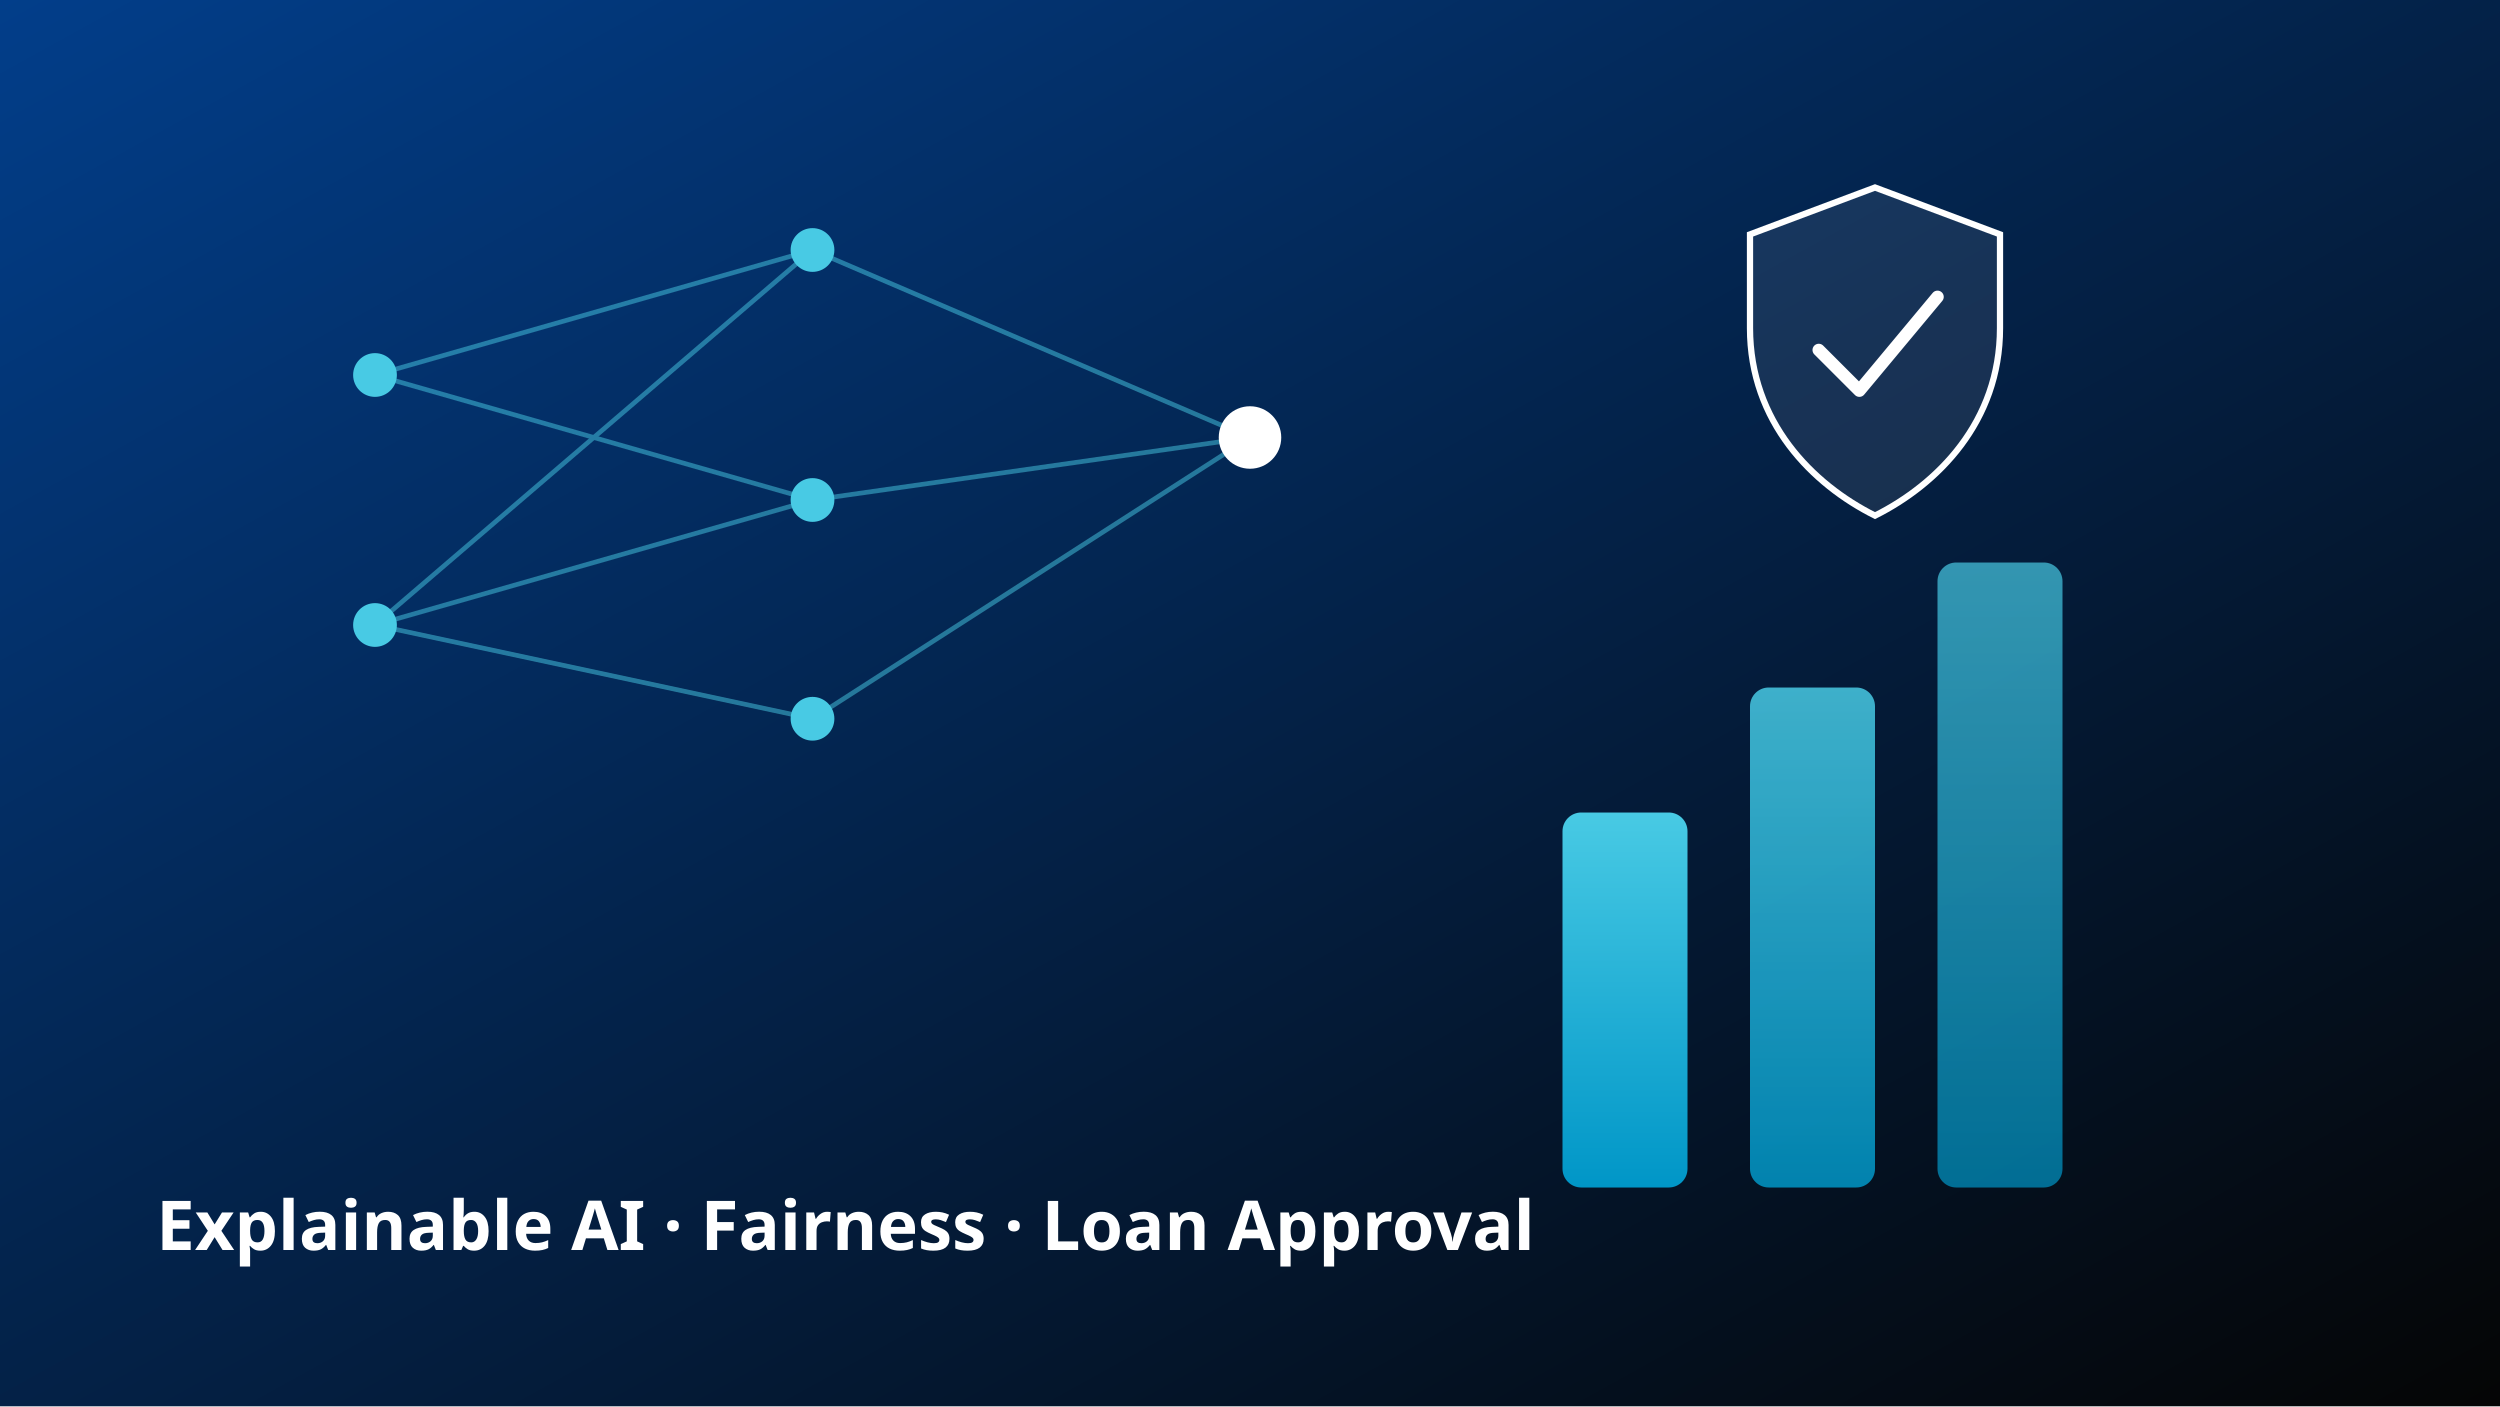
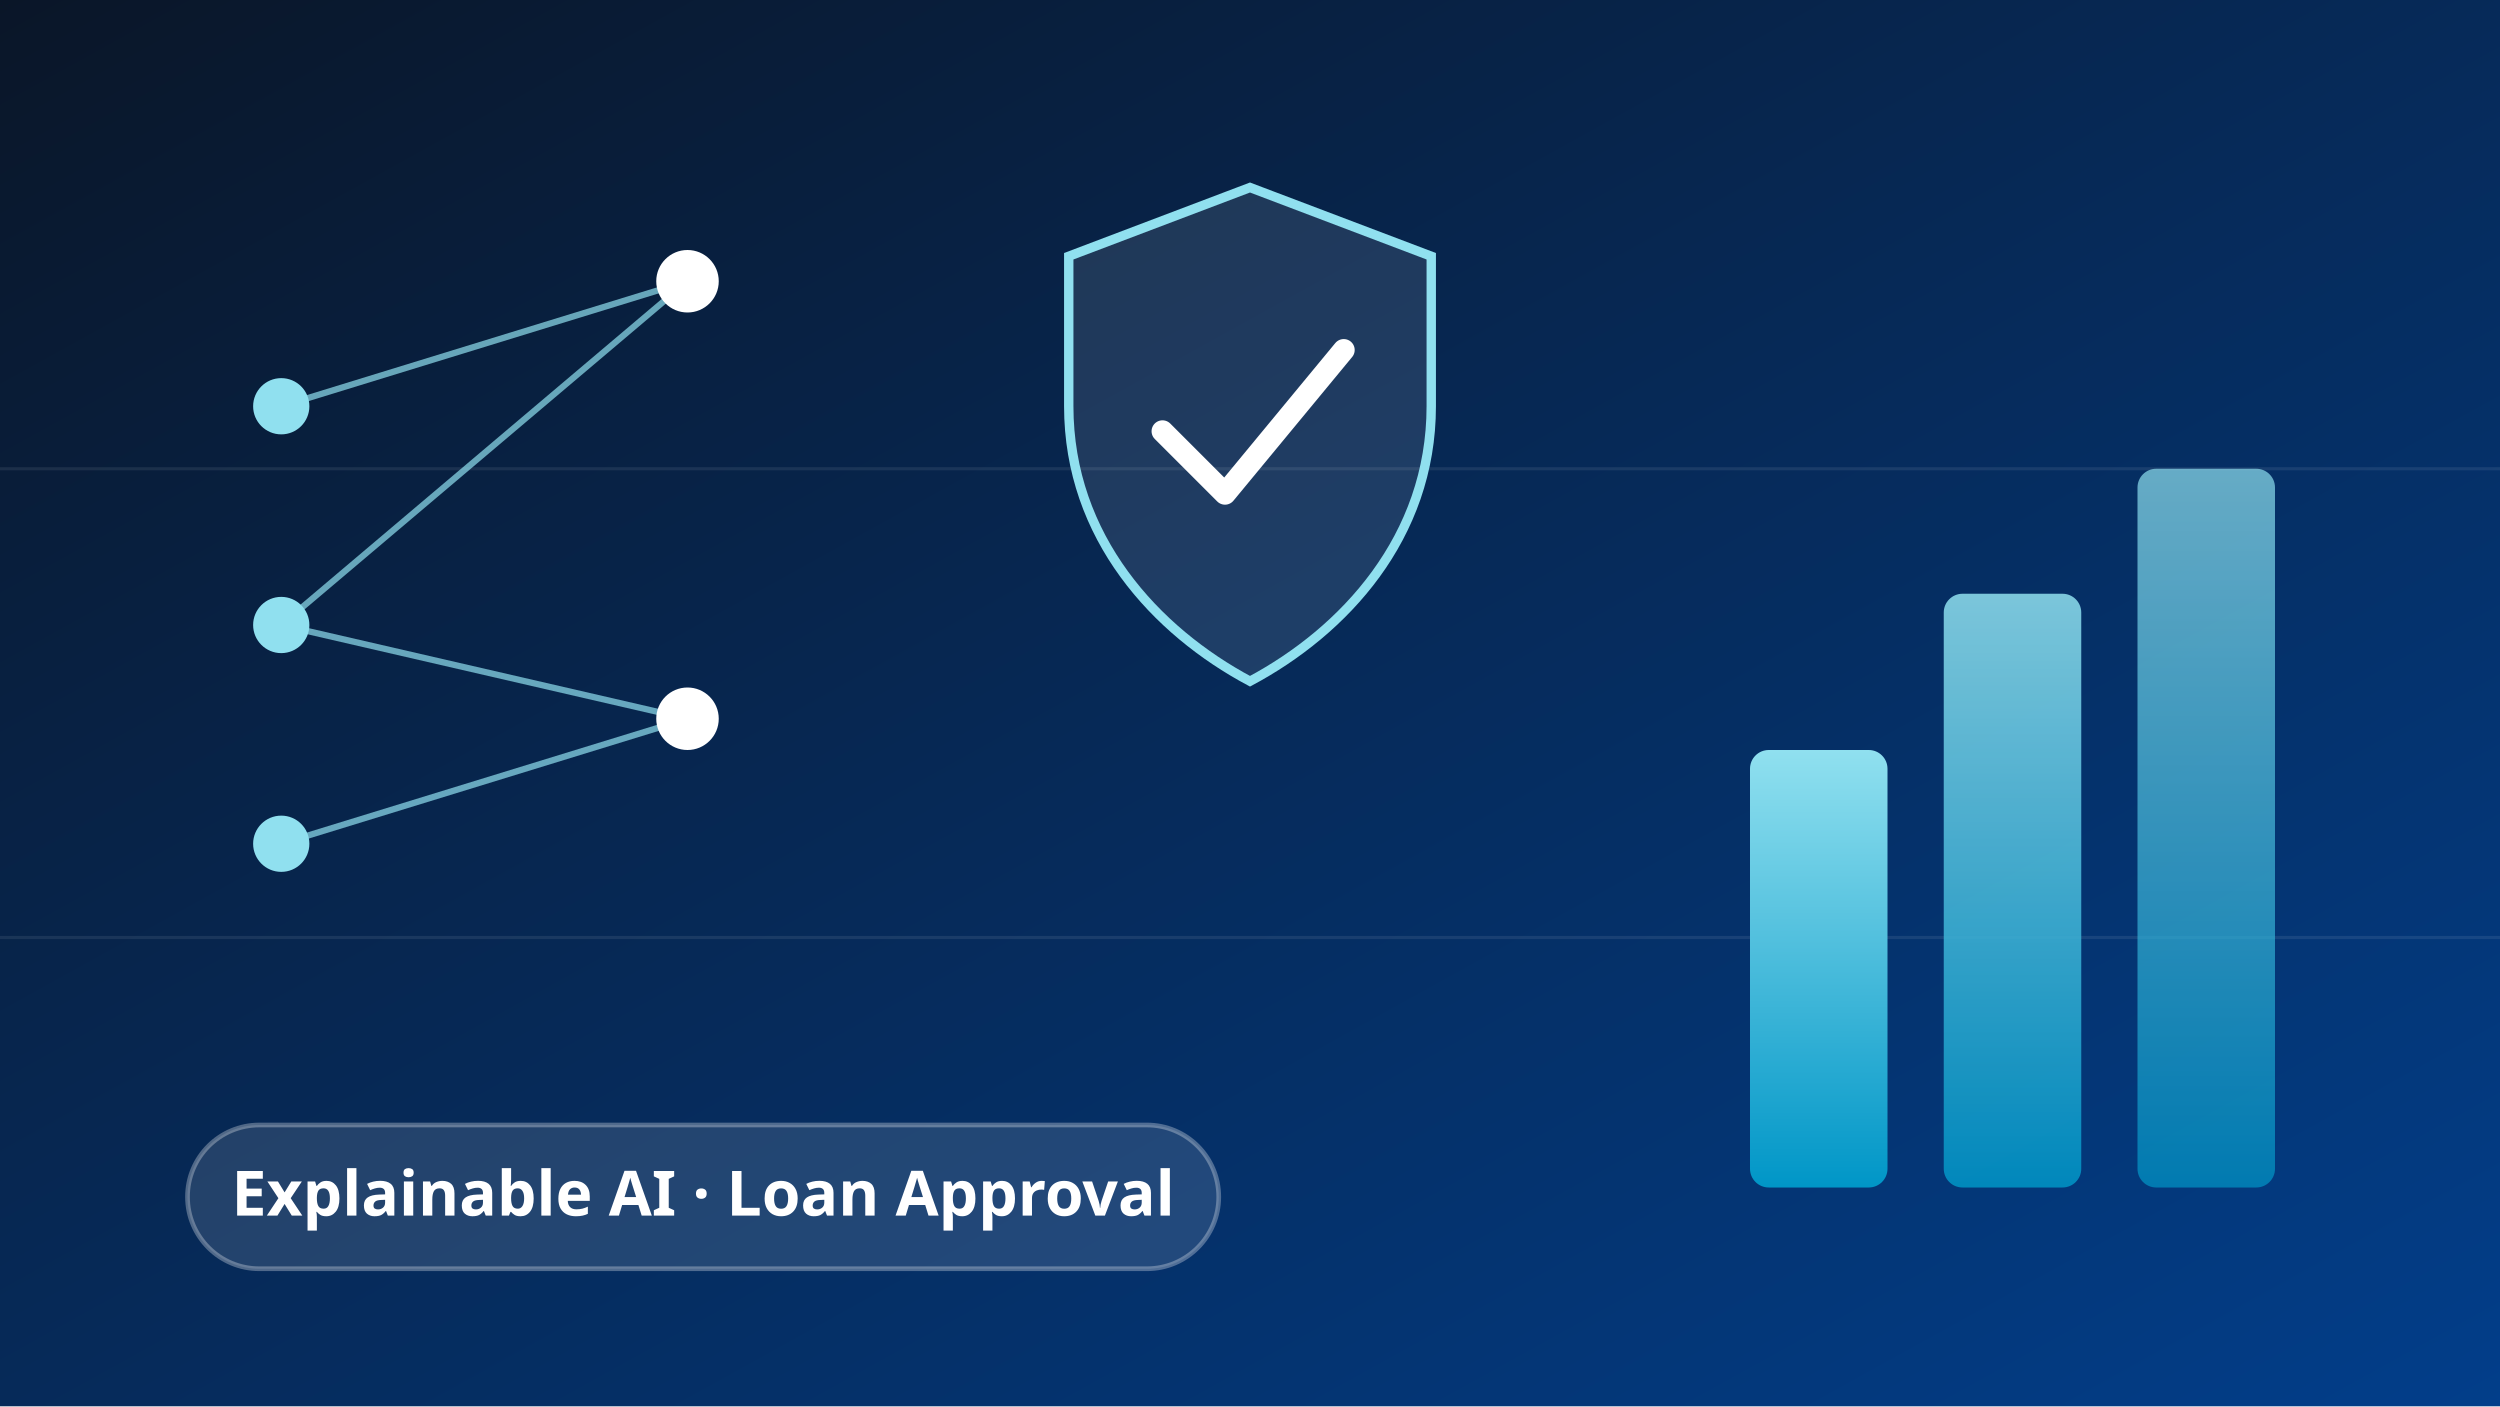
<svg xmlns="http://www.w3.org/2000/svg" viewBox="0 0 800 450">
  <defs>
-     <linearGradient id="bgGrad1" x1="0%" y1="0%" x2="100%" y2="100%">
-       <stop offset="0%" stop-color="#023E8A" />
-       <stop offset="100%" stop-color="#050505" />
+     <linearGradient id="bg1" x1="0%" y1="0%" x2="100%" y2="100%">
+       <stop offset="0%" stop-color="#0a1628" />
+       <stop offset="100%" stop-color="#023E8A" />
    </linearGradient>
-     <linearGradient id="barGrad" x1="0%" y1="0%" x2="0%" y2="100%">
-       <stop offset="0%" stop-color="#48CAE4" />
+     <linearGradient id="bar1" x1="0%" y1="0%" x2="0%" y2="100%">
+       <stop offset="0%" stop-color="#90E0EF" />
      <stop offset="100%" stop-color="#0096C7" />
    </linearGradient>
  </defs>
-   <rect width="800" height="450" fill="url(#bgGrad1)" />
-   <g opacity="0.5" stroke="#48CAE4" stroke-width="1.5">
-     <line x1="120" y1="120" x2="260" y2="80" />
-     <line x1="120" y1="120" x2="260" y2="160" />
-     <line x1="120" y1="200" x2="260" y2="80" />
-     <line x1="120" y1="200" x2="260" y2="160" />
-     <line x1="120" y1="200" x2="260" y2="230" />
-     <line x1="260" y1="80" x2="400" y2="140" />
-     <line x1="260" y1="160" x2="400" y2="140" />
-     <line x1="260" y1="230" x2="400" y2="140" />
+   <rect width="800" height="450" fill="url(#bg1)" />
+   <g opacity="0.08" stroke="#ffffff" stroke-width="1">
+     <line x1="0" y1="150" x2="800" y2="150" />
+     <line x1="0" y1="300" x2="800" y2="300" />
  </g>
-   <g fill="#48CAE4">
-     <circle cx="120" cy="120" r="7" />
-     <circle cx="120" cy="200" r="7" />
-     <circle cx="260" cy="80" r="7" />
-     <circle cx="260" cy="160" r="7" />
-     <circle cx="260" cy="230" r="7" />
+   <g transform="translate(340,60)">
+     <path d="M60 0 L118 22 V70 C118 112 90 142 60 158 C30 142 2 112 2 70 V22 Z" fill="rgba(255,255,255,0.1)" stroke="#90E0EF" stroke-width="3" />
+     <path d="M32 78 L52 98 L90 52" fill="none" stroke="#ffffff" stroke-width="7" stroke-linecap="round" stroke-linejoin="round" />
  </g>
-   <circle cx="400" cy="140" r="10" fill="#ffffff" />
+   <g opacity="0.7" stroke="#90E0EF" stroke-width="2">
+     <line x1="90" y1="130" x2="220" y2="90" />
+     <line x1="90" y1="200" x2="220" y2="90" />
+     <line x1="90" y1="200" x2="220" y2="230" />
+     <line x1="90" y1="270" x2="220" y2="230" />
+   </g>
+   <g fill="#90E0EF">
+     <circle cx="90" cy="130" r="9" />
+     <circle cx="90" cy="200" r="9" />
+     <circle cx="90" cy="270" r="9" />
+   </g>
+   <g fill="#ffffff">
+     <circle cx="220" cy="90" r="10" />
+     <circle cx="220" cy="230" r="10" />
+   </g>
  <g>
-     <rect x="500" y="260" width="40" height="120" rx="6" fill="url(#barGrad)" />
-     <rect x="560" y="220" width="40" height="160" rx="6" fill="url(#barGrad)" opacity="0.85" />
-     <rect x="620" y="180" width="40" height="200" rx="6" fill="url(#barGrad)" opacity="0.7" />
+     <rect x="560" y="240" width="44" height="140" rx="6" fill="url(#bar1)" />
+     <rect x="622" y="190" width="44" height="190" rx="6" fill="url(#bar1)" opacity="0.85" />
+     <rect x="684" y="150" width="44" height="230" rx="6" fill="url(#bar1)" opacity="0.7" />
  </g>
-   <g transform="translate(560,60)">
-     <path d="M40 0 L80 15 V45 C80 75 60 95 40 105 C20 95 0 75 0 45 V15 Z" fill="rgba(255,255,255,0.08)" stroke="#ffffff" stroke-width="2" />
-     <path d="M22 52 L35 65 L60 35" fill="none" stroke="#ffffff" stroke-width="4" stroke-linecap="round" stroke-linejoin="round" />
-   </g>
-   <text x="50" y="400" font-family="'Space Grotesk', sans-serif" font-size="22" fill="#ffffff" font-weight="600">Explainable AI · Fairness · Loan Approval</text>
+   <rect x="60" y="360" width="330" height="46" rx="23" fill="rgba(255,255,255,0.12)" stroke="rgba(255,255,255,0.3)" stroke-width="1.5" />
+   <text x="225" y="389" font-family="'Space Grotesk', sans-serif" font-size="20" fill="#ffffff" font-weight="700" text-anchor="middle">Explainable AI · Loan Approval</text>
</svg>
